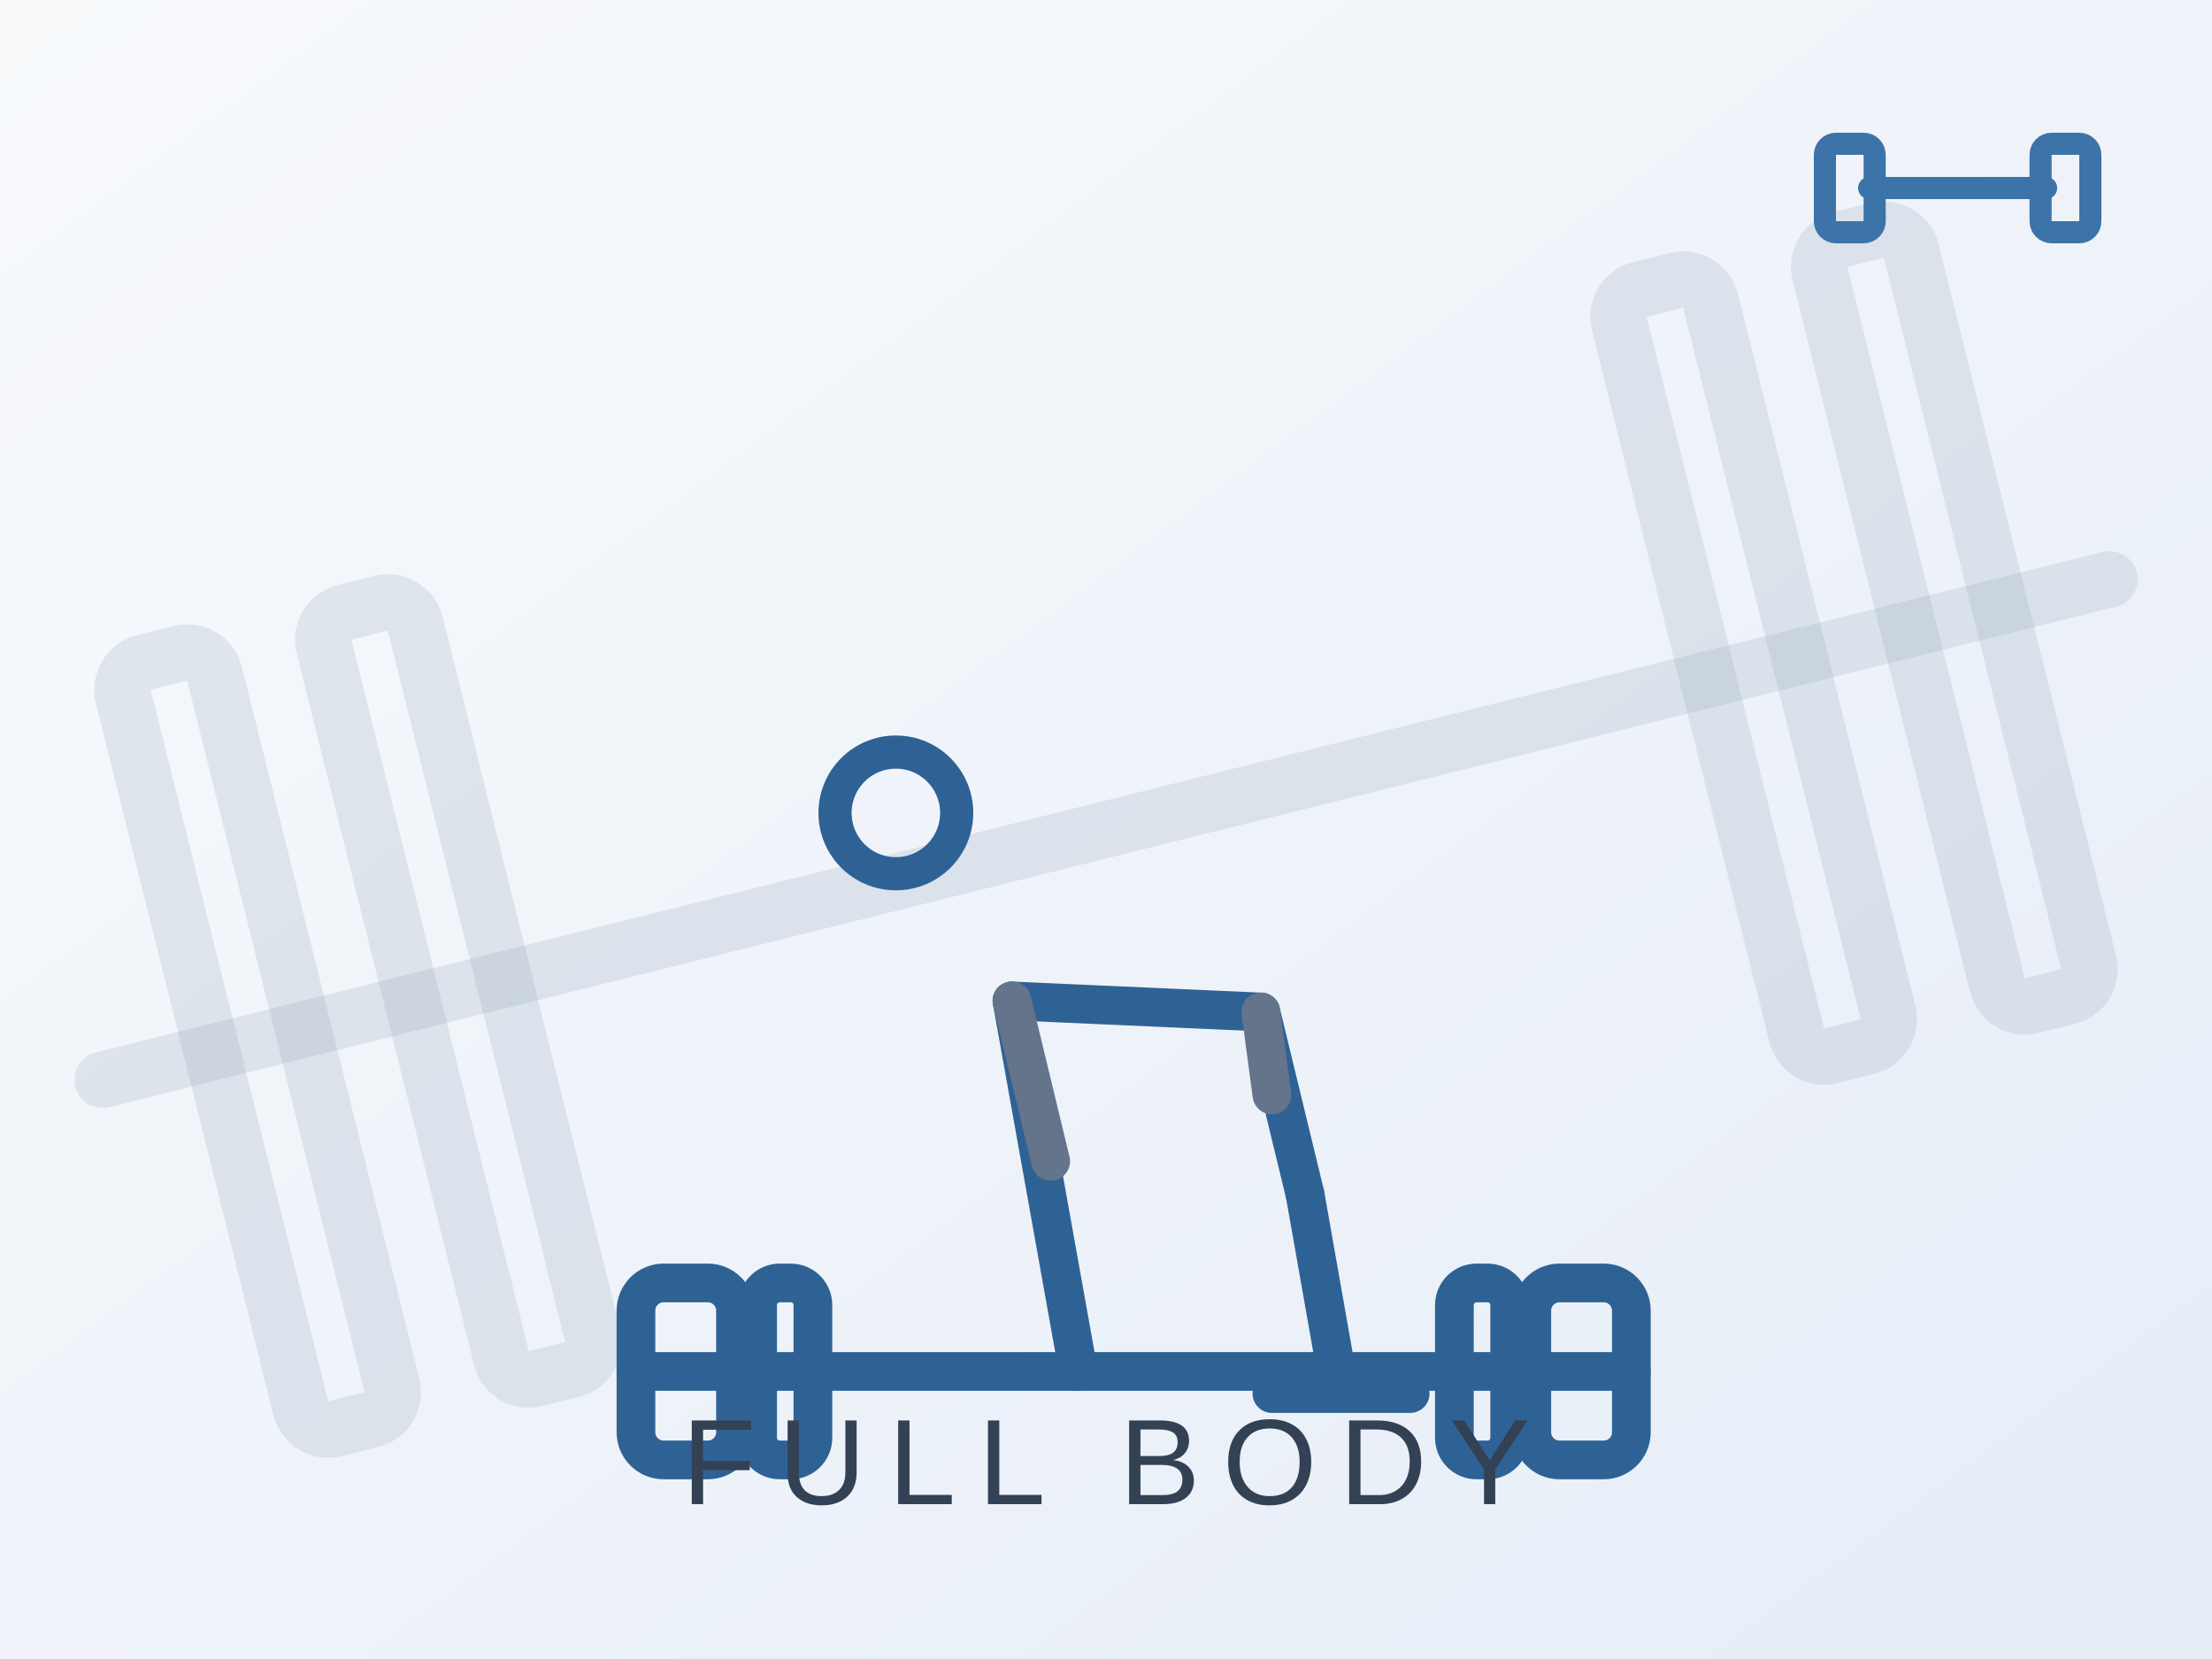
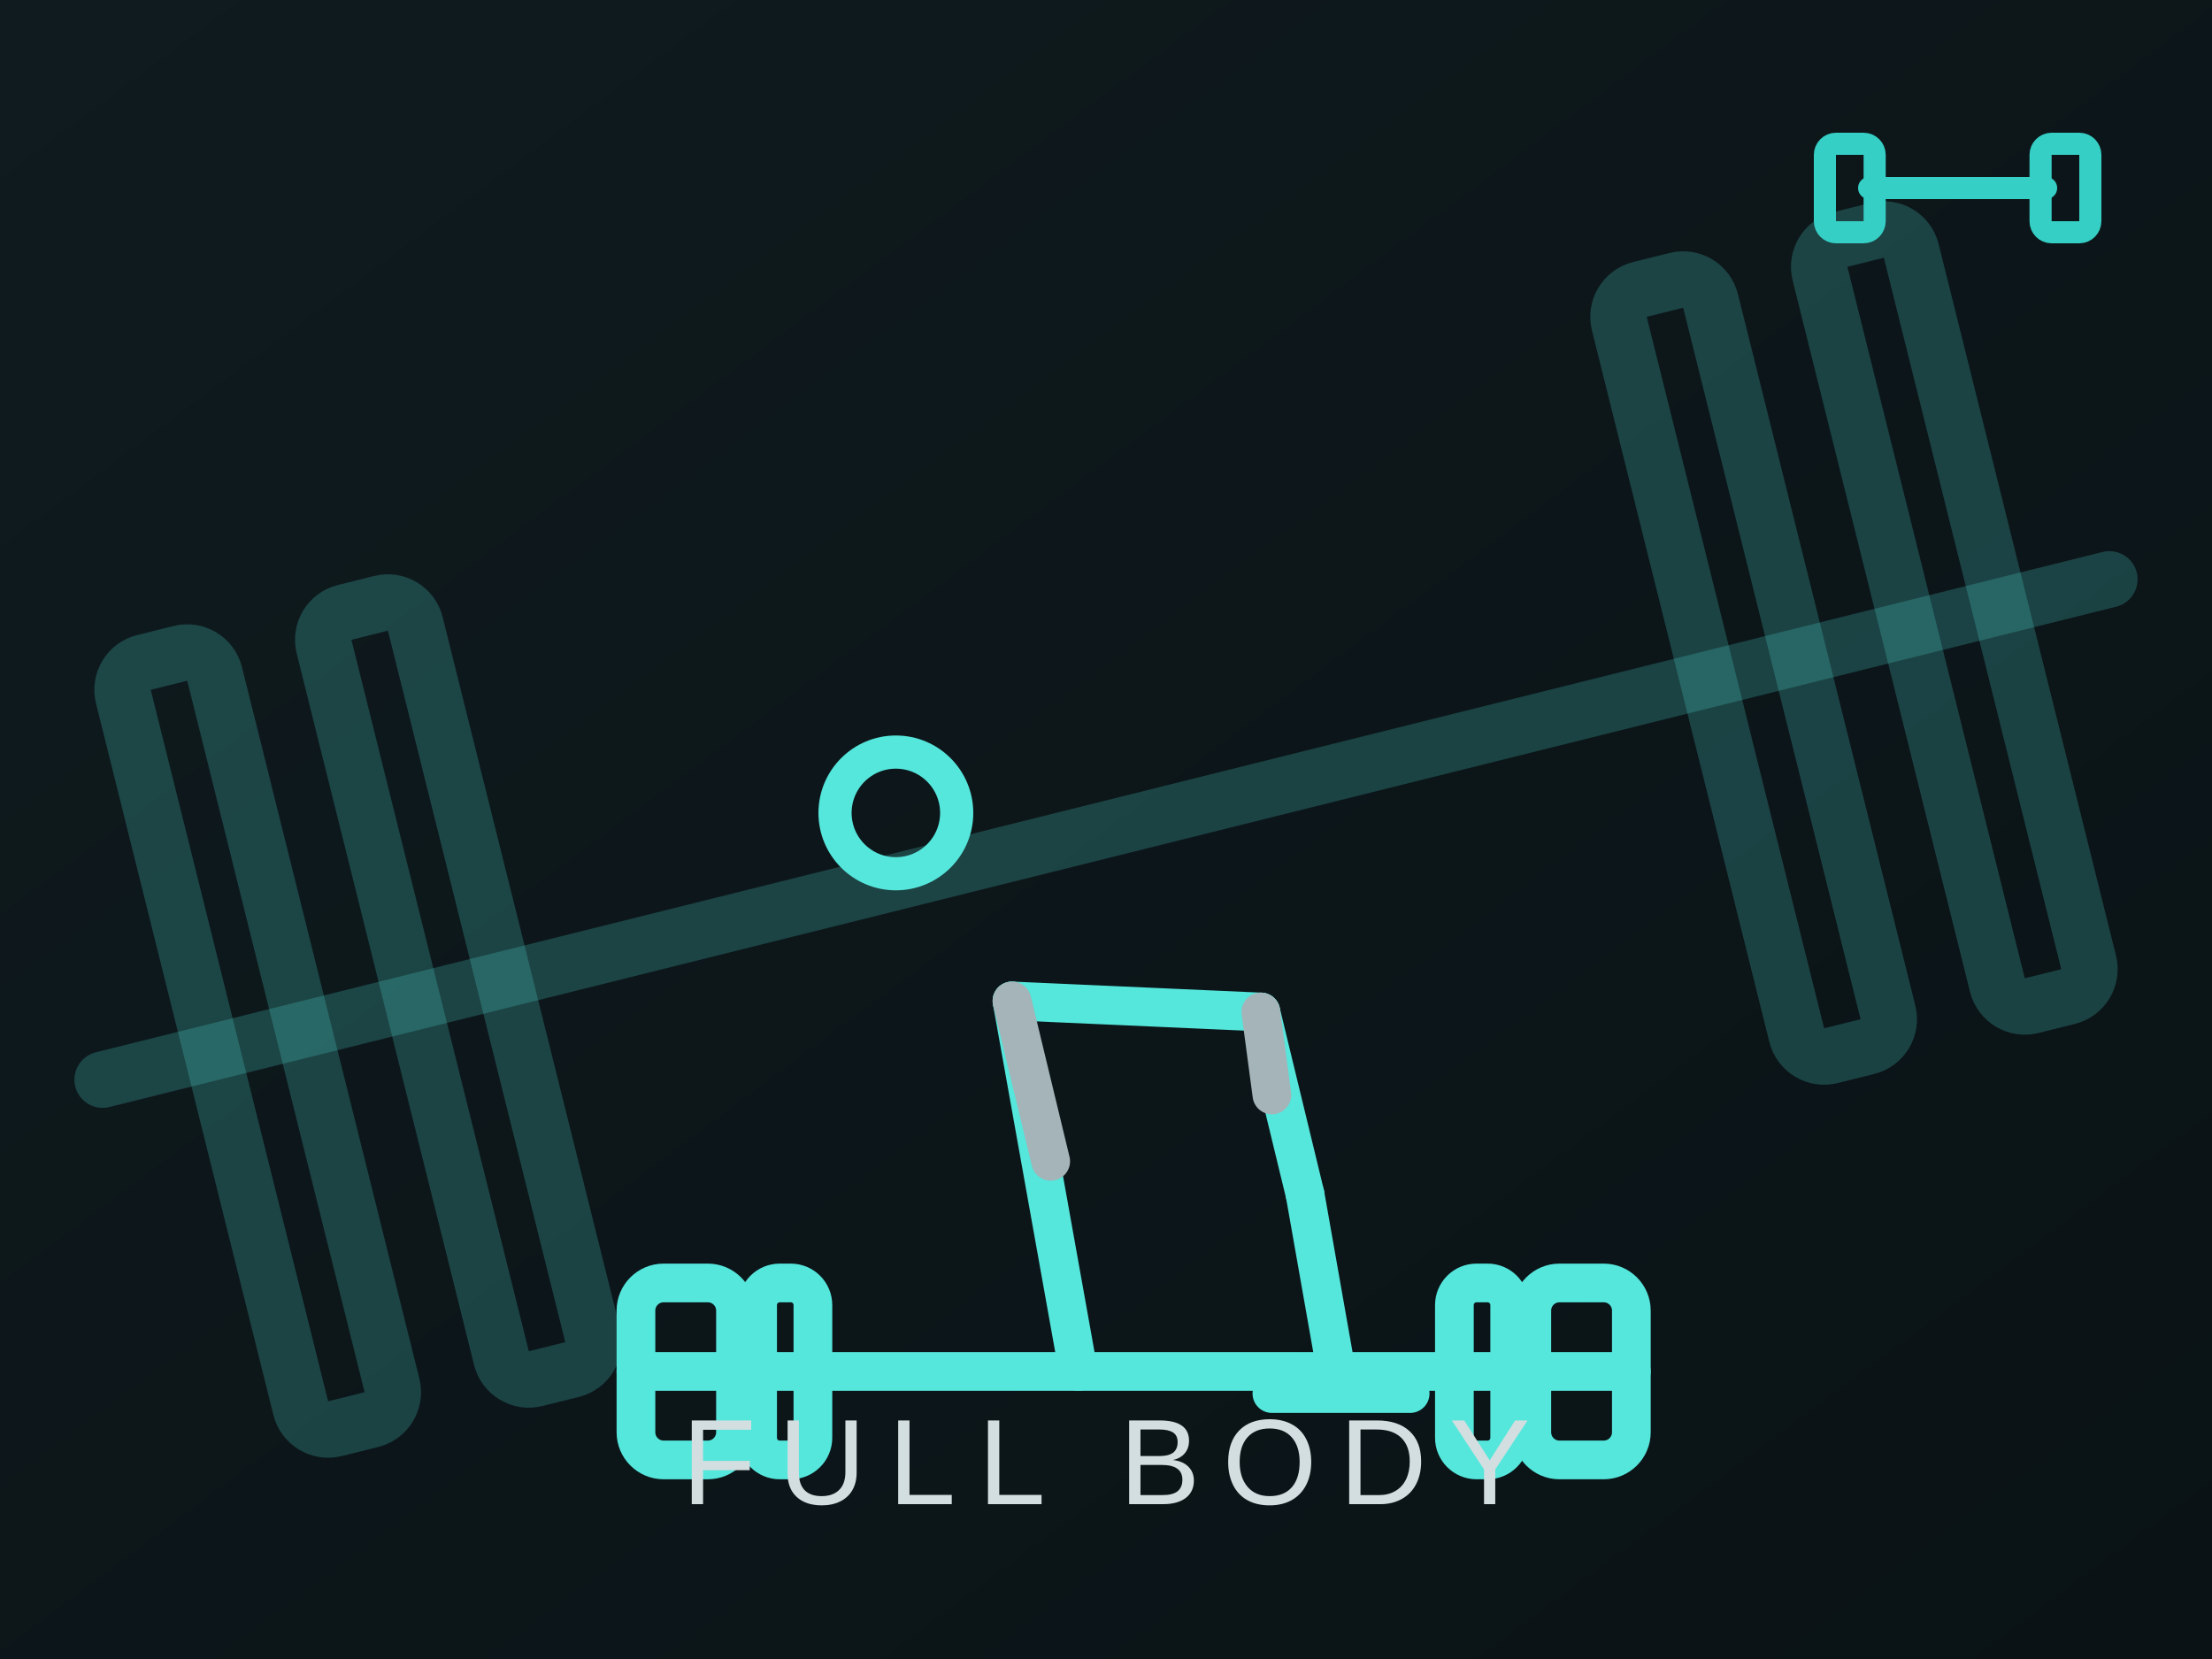
<svg xmlns="http://www.w3.org/2000/svg" viewBox="0 0 400 300" width="400" height="300">
  <defs>
    <linearGradient id="bg" x1="0" y1="0" x2="1" y2="1">
-       <stop offset="0" stop-color="#f8fafc" />
-       <stop offset="1" stop-color="#e6edf7" />
+       <stop offset="0" stop-color="#0f1b1f" />
+       <stop offset="1" stop-color="#0a1215" />
    </linearGradient>
  </defs>
  <rect width="400" height="300" fill="url(#bg)" />
-   <g stroke="#94a3b8" stroke-opacity="0.22" stroke-width="6" stroke-linecap="round" stroke-linejoin="round" fill="none" transform="translate(200,150) rotate(-14) scale(1.7)">
+   <g stroke="#55e6dc" stroke-opacity="0.22" stroke-width="6" stroke-linecap="round" stroke-linejoin="round" fill="none" transform="translate(200,150) rotate(-14) scale(1.7)">
    <line x1="-110" y1="0" x2="110" y2="0" />
    <rect x="-98" y="-42" width="10" height="84" rx="3" />
    <rect x="-76" y="-42" width="10" height="84" rx="3" />
    <rect x="66" y="-42" width="10" height="84" rx="3" />
    <rect x="88" y="-42" width="10" height="84" rx="3" />
  </g>
-   <g stroke="#3c73a8" stroke-width="4" fill="none" stroke-linecap="round" stroke-linejoin="round">
+   <g stroke="#35cfc5" stroke-width="4" fill="none" stroke-linecap="round" stroke-linejoin="round">
    <line x1="338" y1="34" x2="370" y2="34" />
    <rect x="330" y="26" width="9" height="16" rx="2" />
    <rect x="369" y="26" width="9" height="16" rx="2" />
  </g>
  <g fill="none" stroke-linecap="round" stroke-linejoin="round">
-     <g stroke="#2f6294" stroke-width="7">
+     <g stroke="#55e6dc" stroke-width="7">
      <line x1="115" y1="248" x2="295" y2="248" />
      <rect x="115" y="232" width="18" height="32" rx="5" />
      <rect x="137" y="232" width="10" height="32" rx="4" />
      <rect x="263" y="232" width="10" height="32" rx="4" />
      <rect x="277" y="232" width="18" height="32" rx="5" />
      <line x1="183" y1="181" x2="195" y2="248" />
      <line x1="183" y1="181" x2="228" y2="183" />
      <line x1="228" y1="183" x2="236" y2="216" />
      <line x1="236" y1="216" x2="242" y2="250" />
      <line x1="230" y1="252" x2="255" y2="252" />
    </g>
-     <g stroke="#64748b" stroke-width="7">
+     <g stroke="#a4b4b8" stroke-width="7">
      <line x1="183" y1="181" x2="190" y2="210" />
      <line x1="228" y1="183" x2="230" y2="198" />
    </g>
-     <circle cx="162" cy="147" r="11" stroke="#2f6294" stroke-width="6" />
+     <circle cx="162" cy="147" r="11" stroke="#55e6dc" stroke-width="6" />
  </g>
-   <text x="200" y="272" text-anchor="middle" font-family="Arial, Helvetica, sans-serif" font-size="22" letter-spacing="4" fill="#334155">FULL BODY</text>
+   <text x="200" y="272" text-anchor="middle" font-family="Arial, Helvetica, sans-serif" font-size="22" letter-spacing="4" fill="#d3dee0">FULL BODY</text>
</svg>
